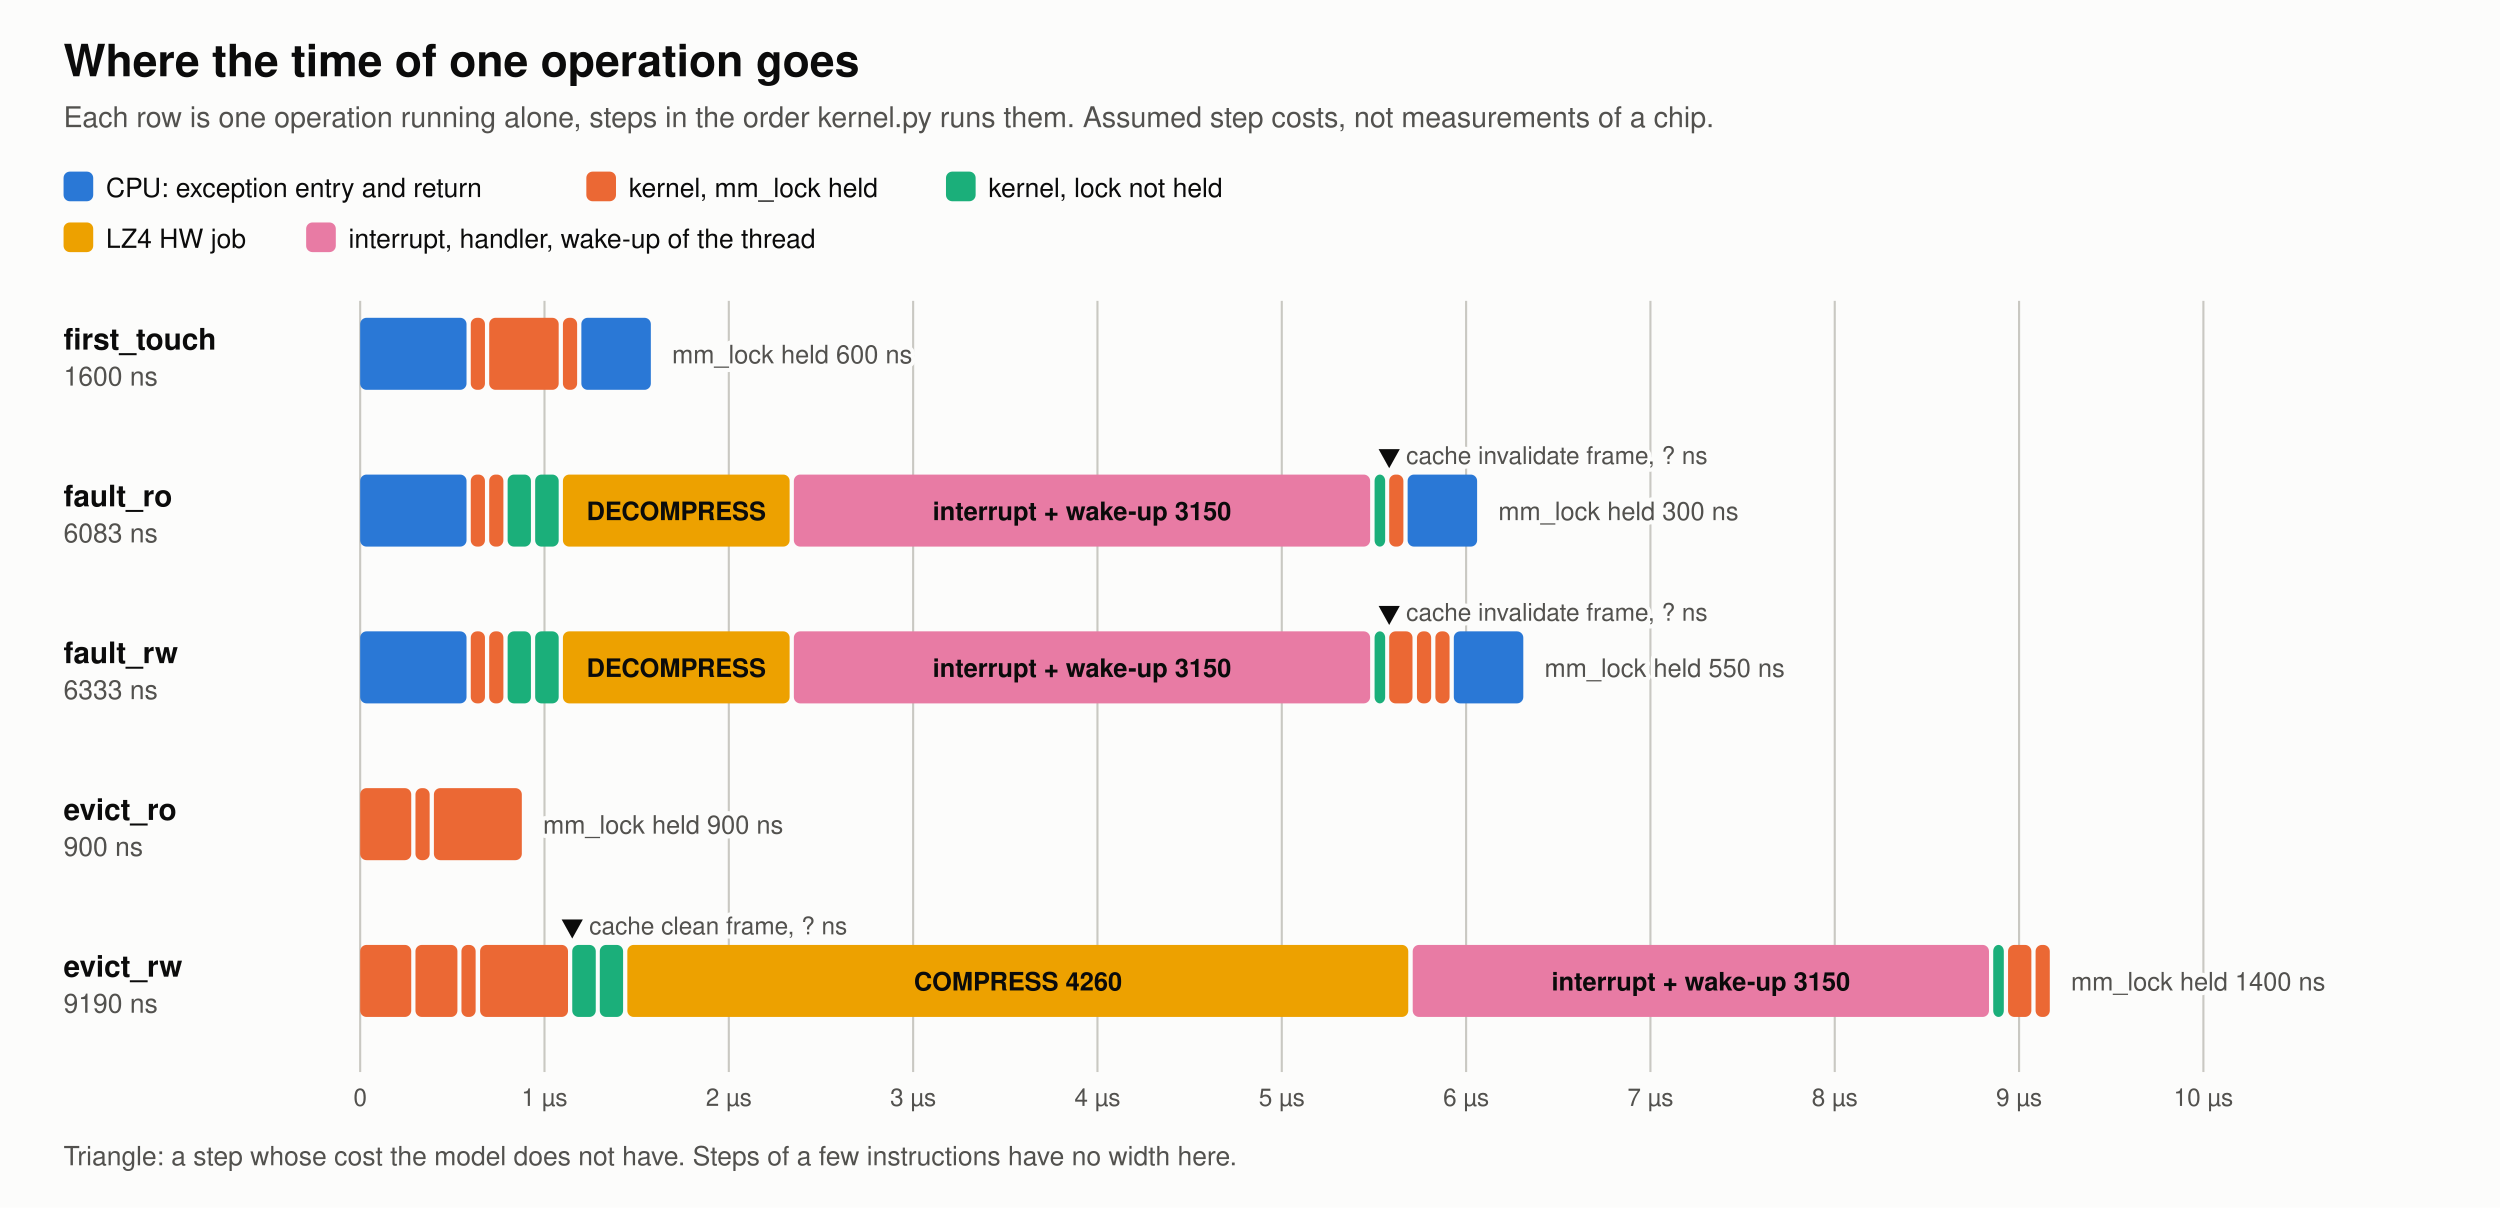
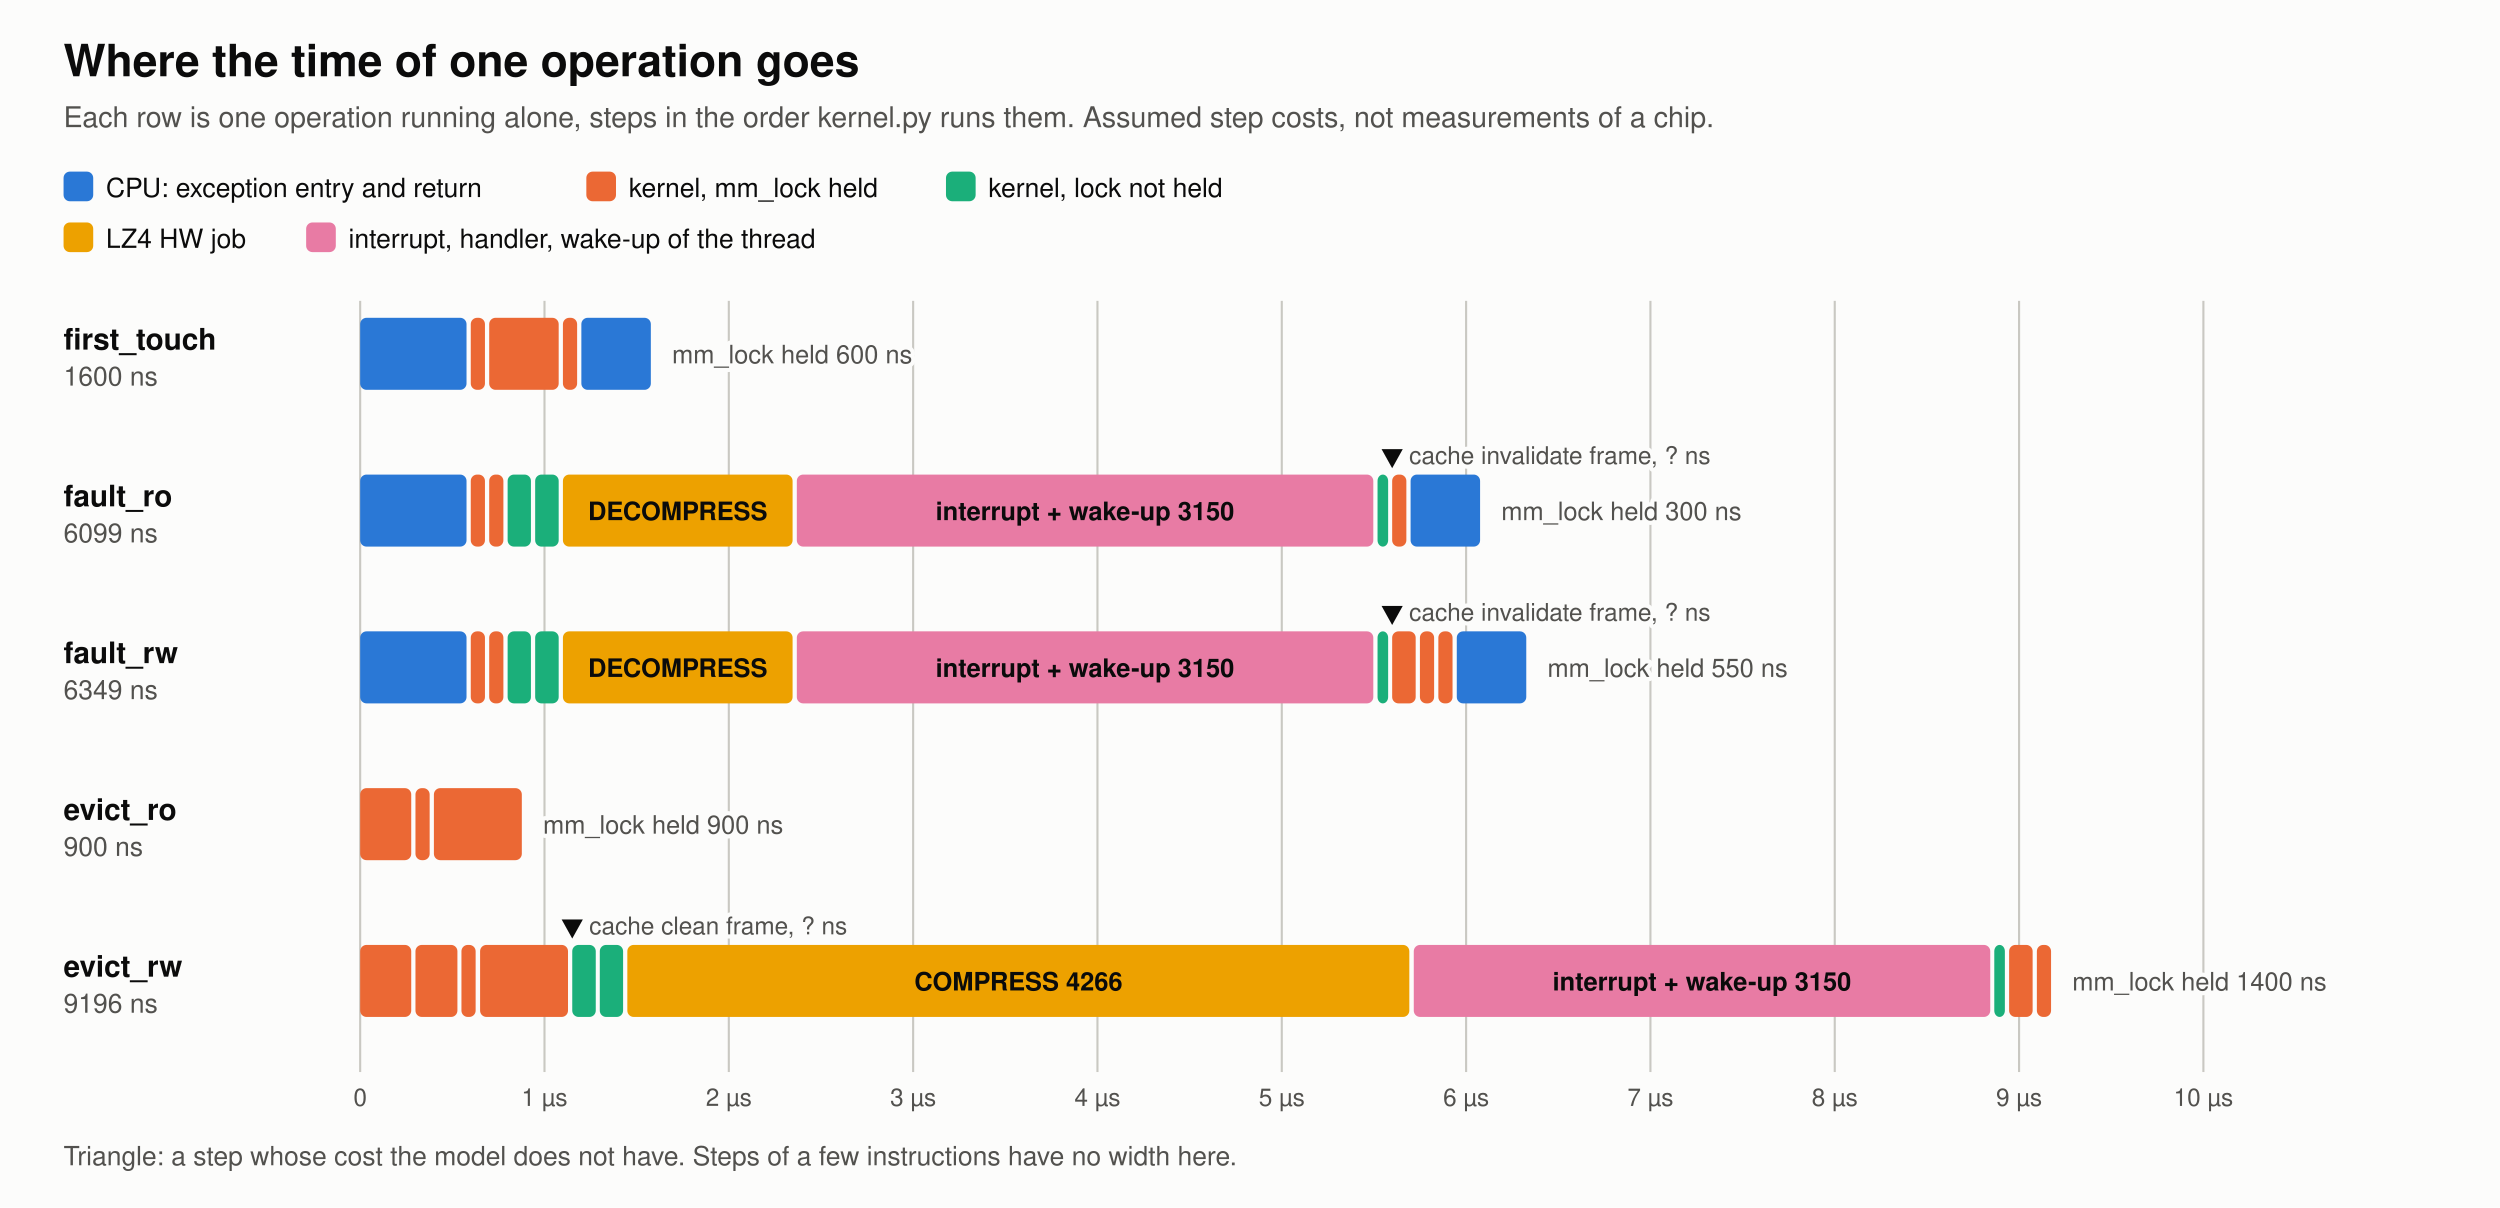
<svg xmlns="http://www.w3.org/2000/svg" viewBox="0 0 1180 570" width="1180" height="570" role="img" aria-label="Time of each kernel operation running alone, by what it keeps busy" font-family="Helvetica Neue, Helvetica, Arial, sans-serif">
  <defs>
    <marker id="arrow" viewBox="0 0 10 10" refX="9" refY="5" markerWidth="7" markerHeight="7" orient="auto">
      <path d="M0,1 L10,5 L0,9 z" fill="#52514e" />
    </marker>
    <marker id="arrow-bold" viewBox="0 0 10 10" refX="9" refY="5" markerWidth="5" markerHeight="5" orient="auto">
      <path d="M0,1 L10,5 L0,9 z" fill="#0b0b0b" />
    </marker>
    <pattern id="standstill" width="7" height="7" patternUnits="userSpaceOnUse" patternTransform="rotate(45)">
      <rect width="7" height="7" fill="#eeede8" />
      <line x1="0" y1="0" x2="0" y2="7" stroke="#8a8983" stroke-width="2" />
    </pattern>
  </defs>
  <rect width="1180" height="570" fill="#fcfcfb" />
  <text x="30.0" y="36.0" font-size="21" fill="#0b0b0b" text-anchor="start" font-weight="bold">Where the time of one operation goes</text>
  <text x="30.0" y="60.0" font-size="13.5" fill="#52514e" text-anchor="start" font-weight="normal">Each row is one operation running alone, steps in the order kernel.py runs them. Assumed step costs, not measurements of a chip.</text>
  <rect x="30" y="81" width="14" height="14" rx="3" fill="#2a78d6" />
  <text x="50.0" y="93.0" font-size="12.5" fill="#0b0b0b" text-anchor="start" font-weight="normal">CPU: exception entry and return</text>
  <rect x="276.75" y="81" width="14" height="14" rx="3" fill="#eb6834" />
  <text x="296.8" y="93.0" font-size="12.5" fill="#0b0b0b" text-anchor="start" font-weight="normal">kernel, mm_lock held</text>
  <rect x="446.5" y="81" width="14" height="14" rx="3" fill="#1baf7a" />
  <text x="466.5" y="93.0" font-size="12.5" fill="#0b0b0b" text-anchor="start" font-weight="normal">kernel, lock not held</text>
  <rect x="30" y="105" width="14" height="14" rx="3" fill="#eda100" />
  <text x="50.0" y="117.0" font-size="12.5" fill="#0b0b0b" text-anchor="start" font-weight="normal">LZ4 HW job</text>
  <rect x="144.5" y="105" width="14" height="14" rx="3" fill="#e87ba4" />
  <text x="164.5" y="117.0" font-size="12.5" fill="#0b0b0b" text-anchor="start" font-weight="normal">interrupt, handler, wake-up of the thread</text>
  <line x1="170.0" y1="142" x2="170.0" y2="506" stroke="#c9c8c2" stroke-width="1" />
  <text x="170.0" y="522.0" font-size="11.5" fill="#52514e" text-anchor="middle" font-weight="normal">0</text>
  <line x1="257.0" y1="142" x2="257.0" y2="506" stroke="#c9c8c2" stroke-width="1" />
  <text x="257.0" y="522.0" font-size="11.5" fill="#52514e" text-anchor="middle" font-weight="normal">1 µs</text>
  <line x1="344.0" y1="142" x2="344.0" y2="506" stroke="#c9c8c2" stroke-width="1" />
  <text x="344.0" y="522.0" font-size="11.5" fill="#52514e" text-anchor="middle" font-weight="normal">2 µs</text>
  <line x1="431.0" y1="142" x2="431.0" y2="506" stroke="#c9c8c2" stroke-width="1" />
  <text x="431.0" y="522.0" font-size="11.5" fill="#52514e" text-anchor="middle" font-weight="normal">3 µs</text>
  <line x1="518.0" y1="142" x2="518.0" y2="506" stroke="#c9c8c2" stroke-width="1" />
  <text x="518.0" y="522.0" font-size="11.5" fill="#52514e" text-anchor="middle" font-weight="normal">4 µs</text>
  <line x1="605.0" y1="142" x2="605.0" y2="506" stroke="#c9c8c2" stroke-width="1" />
  <text x="605.0" y="522.0" font-size="11.5" fill="#52514e" text-anchor="middle" font-weight="normal">5 µs</text>
  <line x1="692.0" y1="142" x2="692.0" y2="506" stroke="#c9c8c2" stroke-width="1" />
  <text x="692.0" y="522.0" font-size="11.5" fill="#52514e" text-anchor="middle" font-weight="normal">6 µs</text>
  <line x1="779.0" y1="142" x2="779.0" y2="506" stroke="#c9c8c2" stroke-width="1" />
  <text x="779.0" y="522.0" font-size="11.5" fill="#52514e" text-anchor="middle" font-weight="normal">7 µs</text>
  <line x1="866.0" y1="142" x2="866.0" y2="506" stroke="#c9c8c2" stroke-width="1" />
  <text x="866.0" y="522.0" font-size="11.5" fill="#52514e" text-anchor="middle" font-weight="normal">8 µs</text>
  <line x1="953.0" y1="142" x2="953.0" y2="506" stroke="#c9c8c2" stroke-width="1" />
  <text x="953.0" y="522.0" font-size="11.5" fill="#52514e" text-anchor="middle" font-weight="normal">9 µs</text>
  <line x1="1040.0" y1="142" x2="1040.0" y2="506" stroke="#c9c8c2" stroke-width="1" />
  <text x="1040.0" y="522.0" font-size="11.5" fill="#52514e" text-anchor="middle" font-weight="normal">10 µs</text>
  <text x="30.0" y="165.0" font-size="14" fill="#0b0b0b" text-anchor="start" font-weight="bold">first_touch</text>
  <text x="30.0" y="182.0" font-size="12.5" fill="#52514e" text-anchor="start" font-weight="normal">1600 ns</text>
  <rect x="170.0" y="150" width="50.2" height="34" rx="3" fill="#2a78d6" />
  <rect x="222.2" y="150" width="6.7" height="34" rx="3" fill="#eb6834" />
  <rect x="230.9" y="150" width="32.8" height="34" rx="3" fill="#eb6834" />
  <rect x="265.7" y="150" width="6.7" height="34" rx="3" fill="#eb6834" />
  <rect x="274.4" y="150" width="32.8" height="34" rx="3" fill="#2a78d6" />
  <text x="317.2" y="171.5" font-size="12" fill="#52514e" text-anchor="start" font-weight="normal" stroke="#fcfcfb" stroke-width="4" paint-order="stroke" stroke-linejoin="round">mm_lock held 600 ns</text>
  <text x="30.0" y="239.0" font-size="14" fill="#0b0b0b" text-anchor="start" font-weight="bold">fault_ro</text>
-   <text x="30.0" y="256.0" font-size="12.5" fill="#52514e" text-anchor="start" font-weight="normal">6083 ns</text>
+   <text x="30.0" y="256.0" font-size="12.5" fill="#52514e" text-anchor="start" font-weight="normal">6099 ns</text>
  <rect x="170.0" y="224" width="50.2" height="34" rx="3" fill="#2a78d6" />
  <rect x="222.2" y="224" width="6.7" height="34" rx="3" fill="#eb6834" />
  <rect x="230.9" y="224" width="6.7" height="34" rx="3" fill="#eb6834" />
  <rect x="239.6" y="224" width="11.0" height="34" rx="3" fill="#1baf7a" />
  <rect x="252.6" y="224" width="11.1" height="34" rx="3" fill="#1baf7a" />
-   <rect x="265.7" y="224" width="107.0" height="34" rx="3" fill="#eda100" />
-   <text x="319.2" y="245.5" font-size="12" fill="#0b0b0b" text-anchor="middle" font-weight="bold">DECOMPRESS</text>
-   <rect x="374.7" y="224" width="272.0" height="34" rx="3" fill="#e87ba4" />
-   <text x="510.7" y="245.5" font-size="12" fill="#0b0b0b" text-anchor="middle" font-weight="bold">interrupt + wake-up 3150</text>
-   <rect x="648.8" y="224" width="5.0" height="34" rx="3" fill="#1baf7a" />
-   <rect x="655.7" y="224" width="6.7" height="34" rx="3" fill="#eb6834" />
-   <rect x="664.4" y="224" width="32.8" height="34" rx="3" fill="#2a78d6" />
-   <text x="707.2" y="245.5" font-size="12" fill="#52514e" text-anchor="start" font-weight="normal" stroke="#fcfcfb" stroke-width="4" paint-order="stroke" stroke-linejoin="round">mm_lock held 300 ns</text>
-   <path d="M655.7,221 l-5,-9 l10,0 z" fill="#0b0b0b" />
-   <text x="663.7" y="219.0" font-size="11.5" fill="#52514e" text-anchor="start" font-weight="normal" stroke="#fcfcfb" stroke-width="4" paint-order="stroke" stroke-linejoin="round">cache invalidate frame, ? ns</text>
+   <rect x="265.7" y="224" width="108.4" height="34" rx="3" fill="#eda100" />
+   <text x="319.9" y="245.5" font-size="12" fill="#0b0b0b" text-anchor="middle" font-weight="bold">DECOMPRESS</text>
+   <rect x="376.1" y="224" width="272.1" height="34" rx="3" fill="#e87ba4" />
+   <text x="512.1" y="245.5" font-size="12" fill="#0b0b0b" text-anchor="middle" font-weight="bold">interrupt + wake-up 3150</text>
+   <rect x="650.2" y="224" width="5.0" height="34" rx="3" fill="#1baf7a" />
+   <rect x="657.1" y="224" width="6.7" height="34" rx="3" fill="#eb6834" />
+   <rect x="665.8" y="224" width="32.8" height="34" rx="3" fill="#2a78d6" />
+   <text x="708.6" y="245.5" font-size="12" fill="#52514e" text-anchor="start" font-weight="normal" stroke="#fcfcfb" stroke-width="4" paint-order="stroke" stroke-linejoin="round">mm_lock held 300 ns</text>
+   <path d="M657.1,221 l-5,-9 l10,0 z" fill="#0b0b0b" />
+   <text x="665.1" y="219.0" font-size="11.5" fill="#52514e" text-anchor="start" font-weight="normal" stroke="#fcfcfb" stroke-width="4" paint-order="stroke" stroke-linejoin="round">cache invalidate frame, ? ns</text>
  <text x="30.0" y="313.0" font-size="14" fill="#0b0b0b" text-anchor="start" font-weight="bold">fault_rw</text>
-   <text x="30.0" y="330.0" font-size="12.5" fill="#52514e" text-anchor="start" font-weight="normal">6333 ns</text>
+   <text x="30.0" y="330.0" font-size="12.5" fill="#52514e" text-anchor="start" font-weight="normal">6349 ns</text>
  <rect x="170.0" y="298" width="50.2" height="34" rx="3" fill="#2a78d6" />
  <rect x="222.2" y="298" width="6.7" height="34" rx="3" fill="#eb6834" />
  <rect x="230.9" y="298" width="6.7" height="34" rx="3" fill="#eb6834" />
  <rect x="239.6" y="298" width="11.0" height="34" rx="3" fill="#1baf7a" />
  <rect x="252.6" y="298" width="11.1" height="34" rx="3" fill="#1baf7a" />
-   <rect x="265.7" y="298" width="107.0" height="34" rx="3" fill="#eda100" />
-   <text x="319.2" y="319.5" font-size="12" fill="#0b0b0b" text-anchor="middle" font-weight="bold">DECOMPRESS</text>
-   <rect x="374.7" y="298" width="272.0" height="34" rx="3" fill="#e87ba4" />
-   <text x="510.7" y="319.5" font-size="12" fill="#0b0b0b" text-anchor="middle" font-weight="bold">interrupt + wake-up 3150</text>
-   <rect x="648.8" y="298" width="5.0" height="34" rx="3" fill="#1baf7a" />
-   <rect x="655.7" y="298" width="11.0" height="34" rx="3" fill="#eb6834" />
-   <rect x="668.8" y="298" width="6.7" height="34" rx="3" fill="#eb6834" />
-   <rect x="677.5" y="298" width="6.7" height="34" rx="3" fill="#eb6834" />
-   <rect x="686.2" y="298" width="32.8" height="34" rx="3" fill="#2a78d6" />
-   <text x="729.0" y="319.5" font-size="12" fill="#52514e" text-anchor="start" font-weight="normal" stroke="#fcfcfb" stroke-width="4" paint-order="stroke" stroke-linejoin="round">mm_lock held 550 ns</text>
-   <path d="M655.7,295 l-5,-9 l10,0 z" fill="#0b0b0b" />
-   <text x="663.7" y="293.0" font-size="11.5" fill="#52514e" text-anchor="start" font-weight="normal" stroke="#fcfcfb" stroke-width="4" paint-order="stroke" stroke-linejoin="round">cache invalidate frame, ? ns</text>
+   <rect x="265.7" y="298" width="108.4" height="34" rx="3" fill="#eda100" />
+   <text x="319.9" y="319.5" font-size="12" fill="#0b0b0b" text-anchor="middle" font-weight="bold">DECOMPRESS</text>
+   <rect x="376.1" y="298" width="272.1" height="34" rx="3" fill="#e87ba4" />
+   <text x="512.1" y="319.5" font-size="12" fill="#0b0b0b" text-anchor="middle" font-weight="bold">interrupt + wake-up 3150</text>
+   <rect x="650.2" y="298" width="5.0" height="34" rx="3" fill="#1baf7a" />
+   <rect x="657.1" y="298" width="11.1" height="34" rx="3" fill="#eb6834" />
+   <rect x="670.2" y="298" width="6.7" height="34" rx="3" fill="#eb6834" />
+   <rect x="678.9" y="298" width="6.7" height="34" rx="3" fill="#eb6834" />
+   <rect x="687.6" y="298" width="32.8" height="34" rx="3" fill="#2a78d6" />
+   <text x="730.4" y="319.5" font-size="12" fill="#52514e" text-anchor="start" font-weight="normal" stroke="#fcfcfb" stroke-width="4" paint-order="stroke" stroke-linejoin="round">mm_lock held 550 ns</text>
+   <path d="M657.1,295 l-5,-9 l10,0 z" fill="#0b0b0b" />
+   <text x="665.1" y="293.0" font-size="11.5" fill="#52514e" text-anchor="start" font-weight="normal" stroke="#fcfcfb" stroke-width="4" paint-order="stroke" stroke-linejoin="round">cache invalidate frame, ? ns</text>
  <text x="30.0" y="387.0" font-size="14" fill="#0b0b0b" text-anchor="start" font-weight="bold">evict_ro</text>
  <text x="30.0" y="404.0" font-size="12.5" fill="#52514e" text-anchor="start" font-weight="normal">900 ns</text>
  <rect x="170.0" y="372" width="24.1" height="34" rx="3" fill="#eb6834" />
  <rect x="196.1" y="372" width="6.7" height="34" rx="3" fill="#eb6834" />
  <rect x="204.8" y="372" width="41.5" height="34" rx="3" fill="#eb6834" />
  <text x="256.3" y="393.5" font-size="12" fill="#52514e" text-anchor="start" font-weight="normal" stroke="#fcfcfb" stroke-width="4" paint-order="stroke" stroke-linejoin="round">mm_lock held 900 ns</text>
  <text x="30.0" y="461.0" font-size="14" fill="#0b0b0b" text-anchor="start" font-weight="bold">evict_rw</text>
-   <text x="30.0" y="478.0" font-size="12.5" fill="#52514e" text-anchor="start" font-weight="normal">9190 ns</text>
+   <text x="30.0" y="478.0" font-size="12.5" fill="#52514e" text-anchor="start" font-weight="normal">9196 ns</text>
  <rect x="170.0" y="446" width="24.1" height="34" rx="3" fill="#eb6834" />
  <rect x="196.1" y="446" width="19.8" height="34" rx="3" fill="#eb6834" />
  <rect x="217.8" y="446" width="6.7" height="34" rx="3" fill="#eb6834" />
  <rect x="226.6" y="446" width="41.5" height="34" rx="3" fill="#eb6834" />
  <rect x="270.1" y="446" width="11.1" height="34" rx="3" fill="#1baf7a" />
  <rect x="283.1" y="446" width="11.0" height="34" rx="3" fill="#1baf7a" />
-   <rect x="296.1" y="446" width="368.6" height="34" rx="3" fill="#eda100" />
-   <text x="480.5" y="467.5" font-size="12" fill="#0b0b0b" text-anchor="middle" font-weight="bold">COMPRESS 4260</text>
-   <rect x="666.8" y="446" width="272.0" height="34" rx="3" fill="#e87ba4" />
-   <text x="802.8" y="467.5" font-size="12" fill="#0b0b0b" text-anchor="middle" font-weight="bold">interrupt + wake-up 3150</text>
-   <rect x="940.8" y="446" width="5.0" height="34" rx="3" fill="#1baf7a" />
-   <rect x="947.8" y="446" width="11.0" height="34" rx="3" fill="#eb6834" />
-   <rect x="960.8" y="446" width="6.7" height="34" rx="3" fill="#eb6834" />
-   <text x="977.5" y="467.5" font-size="12" fill="#52514e" text-anchor="start" font-weight="normal" stroke="#fcfcfb" stroke-width="4" paint-order="stroke" stroke-linejoin="round">mm_lock held 1400 ns</text>
+   <rect x="296.1" y="446" width="369.1" height="34" rx="3" fill="#eda100" />
+   <text x="480.7" y="467.5" font-size="12" fill="#0b0b0b" text-anchor="middle" font-weight="bold">COMPRESS 4266</text>
+   <rect x="667.3" y="446" width="272.1" height="34" rx="3" fill="#e87ba4" />
+   <text x="803.3" y="467.5" font-size="12" fill="#0b0b0b" text-anchor="middle" font-weight="bold">interrupt + wake-up 3150</text>
+   <rect x="941.3" y="446" width="5.0" height="34" rx="3" fill="#1baf7a" />
+   <rect x="948.3" y="446" width="11.1" height="34" rx="3" fill="#eb6834" />
+   <rect x="961.4" y="446" width="6.7" height="34" rx="3" fill="#eb6834" />
+   <text x="978.1" y="467.5" font-size="12" fill="#52514e" text-anchor="start" font-weight="normal" stroke="#fcfcfb" stroke-width="4" paint-order="stroke" stroke-linejoin="round">mm_lock held 1400 ns</text>
  <path d="M270.1,443 l-5,-9 l10,0 z" fill="#0b0b0b" />
  <text x="278.1" y="441.0" font-size="11.5" fill="#52514e" text-anchor="start" font-weight="normal" stroke="#fcfcfb" stroke-width="4" paint-order="stroke" stroke-linejoin="round">cache clean frame, ? ns</text>
  <text x="30.0" y="550.0" font-size="12.5" fill="#52514e" text-anchor="start" font-weight="normal">Triangle: a step whose cost the model does not have. Steps of a few instructions have no width here.</text>
</svg>
